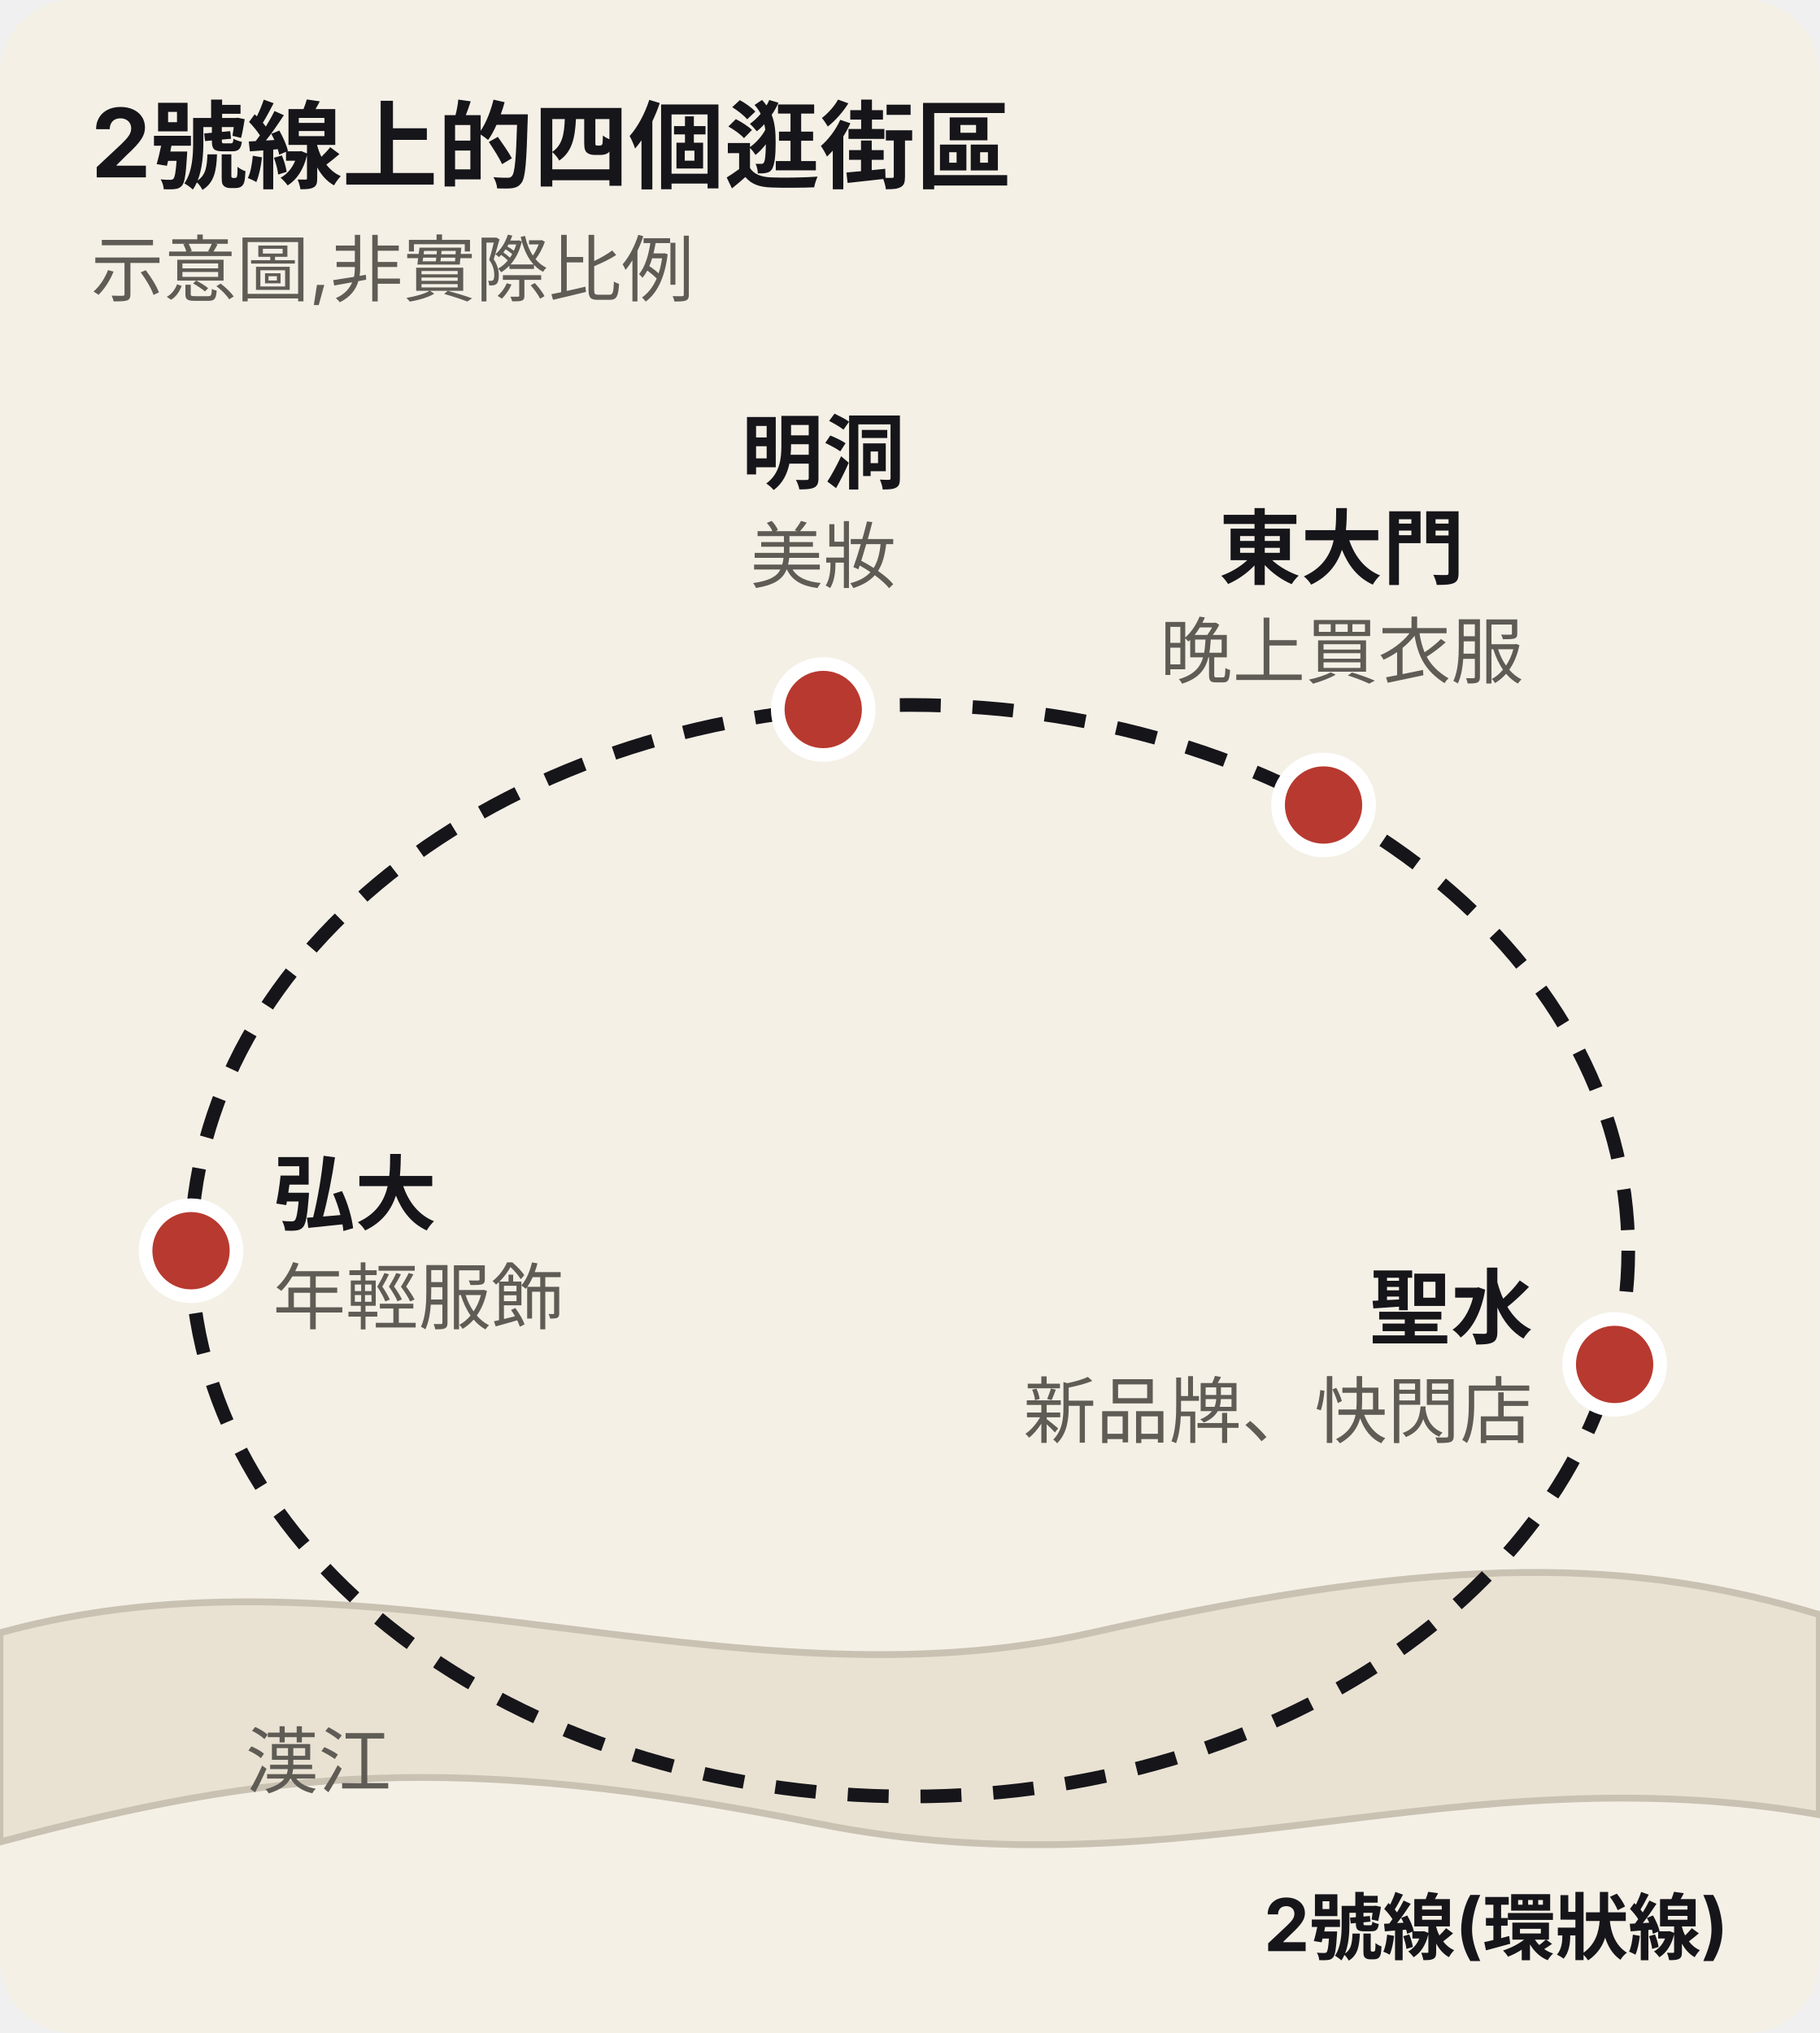
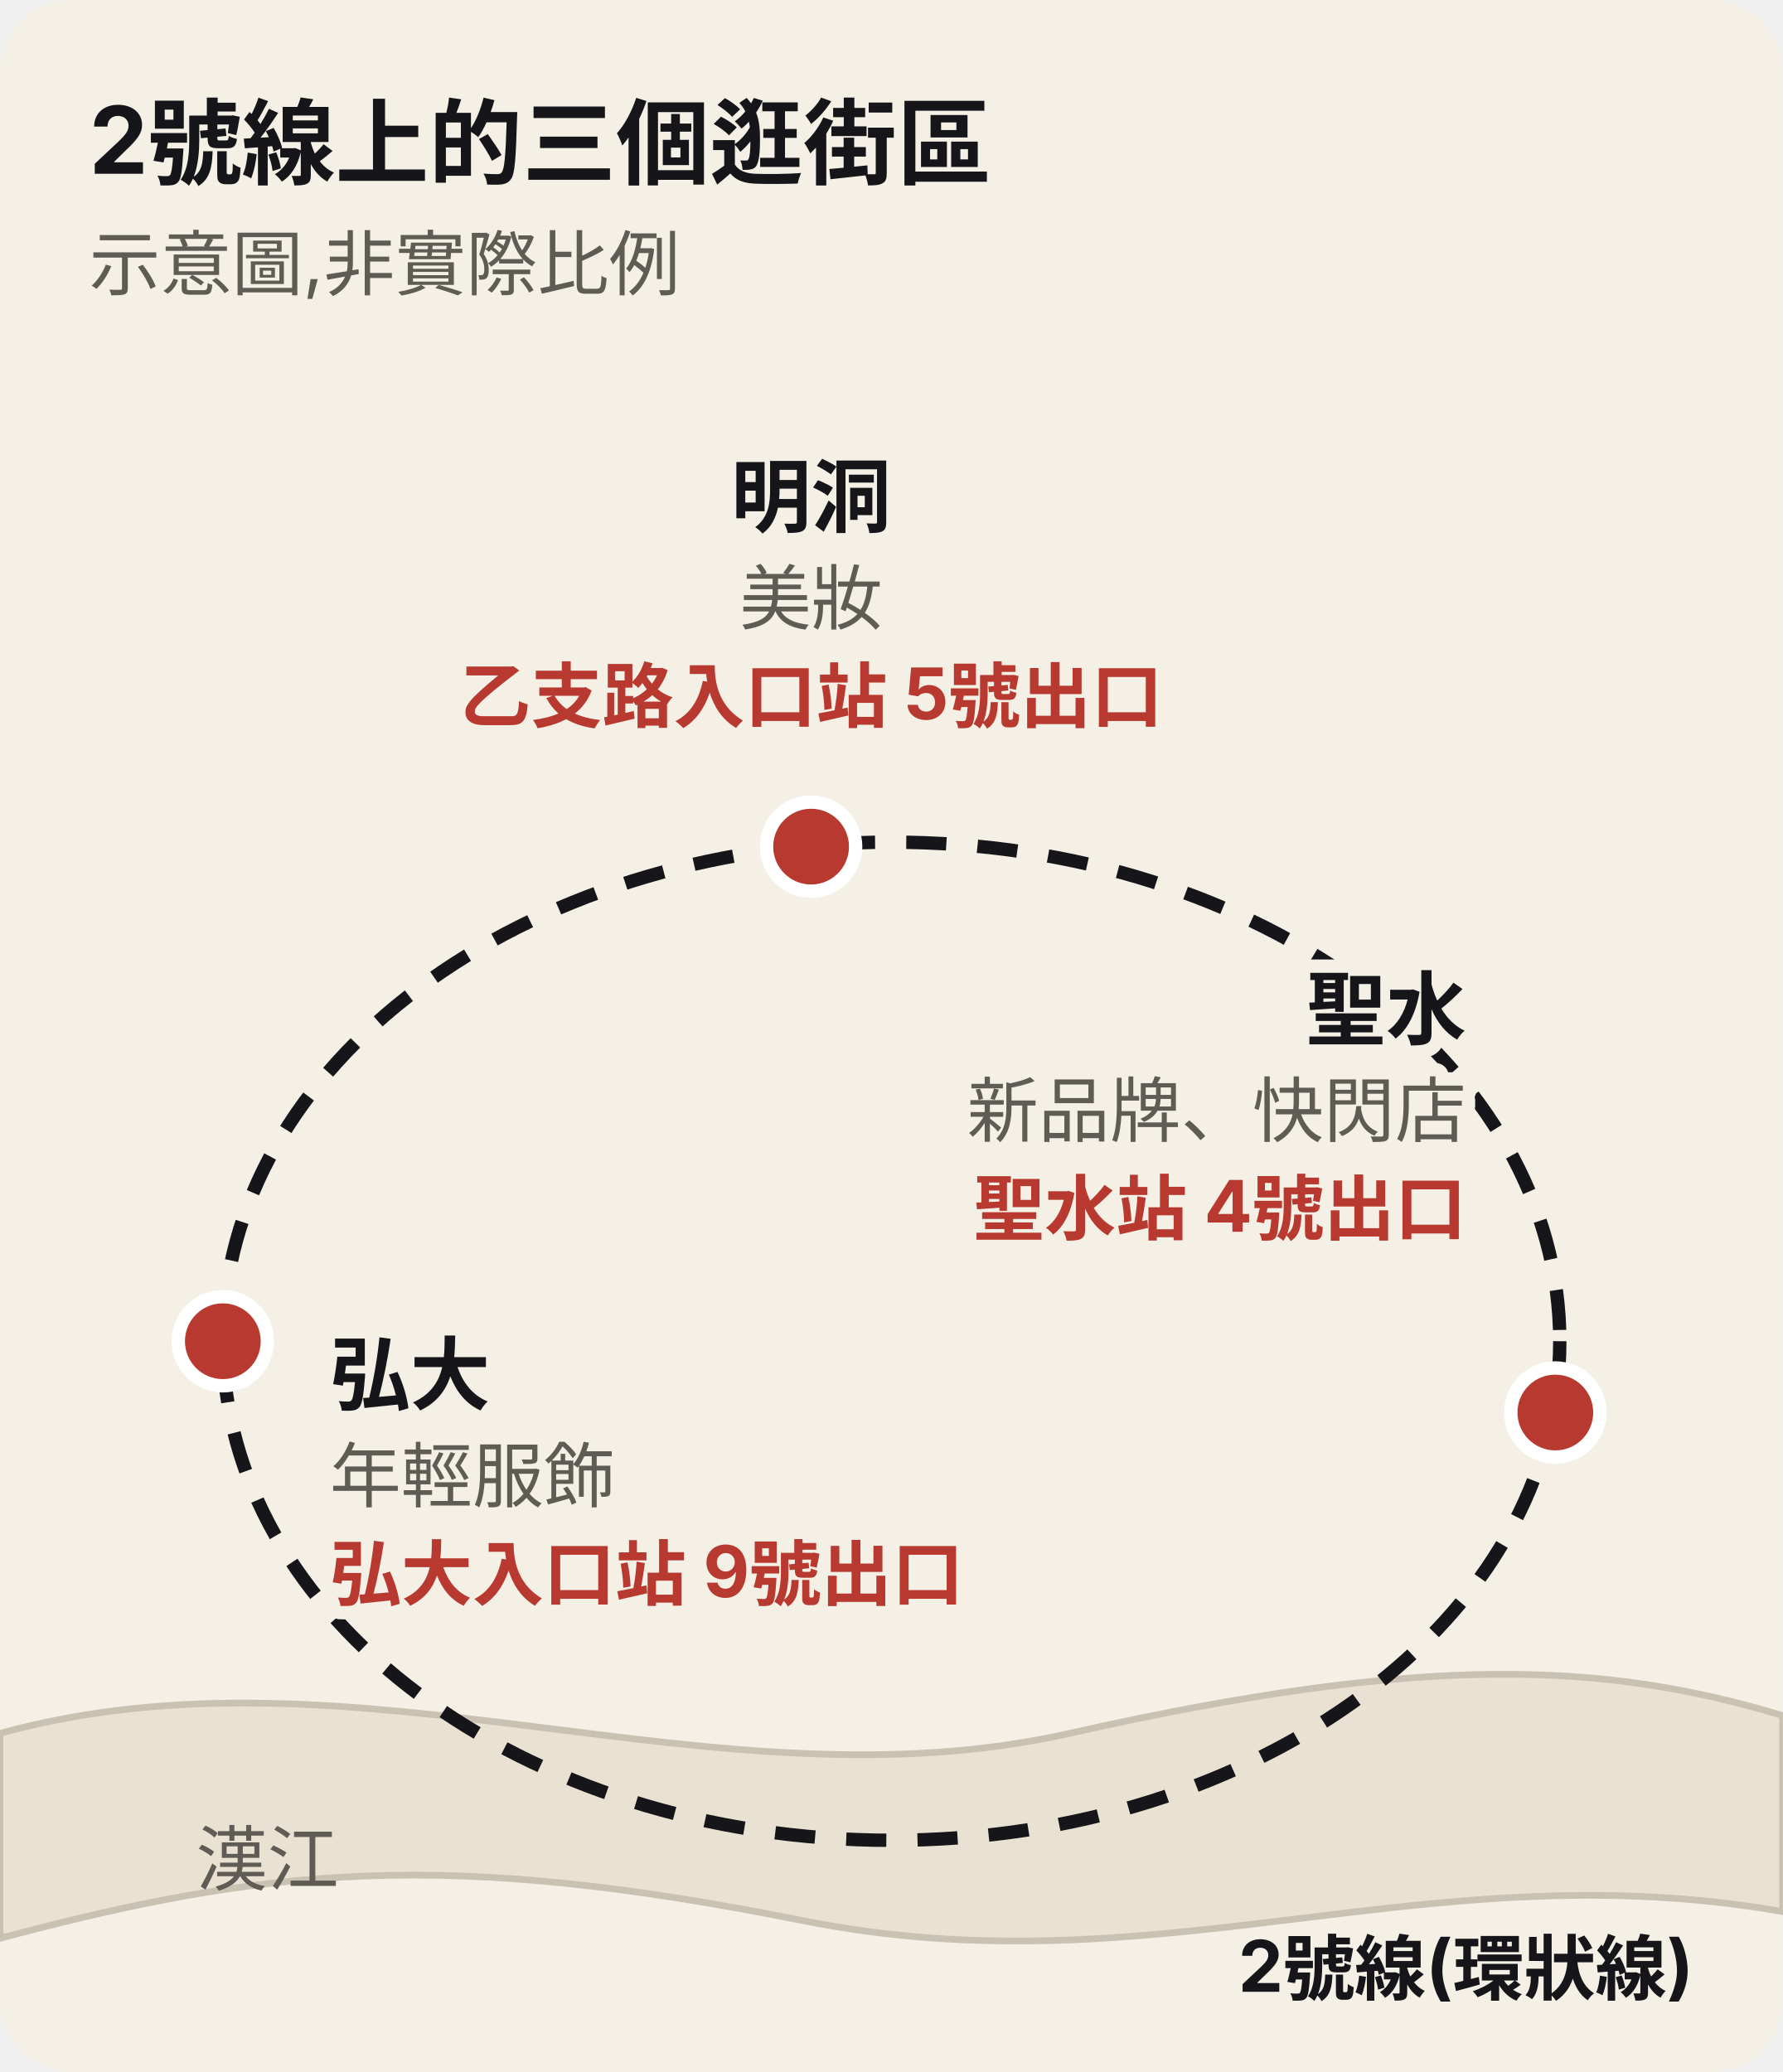
- <svg xmlns="http://www.w3.org/2000/svg" viewBox="0 0 400 447" role="img" aria-label="2號線上的四個逛街區" font-family="system-ui, -apple-system, &quot;Noto Sans KR&quot;, &quot;Noto Sans JP&quot;, &quot;Noto Sans TC&quot;, sans-serif">
-   <rect width="400" height="447" rx="16" fill="#f4f0e6" />
+ <svg xmlns="http://www.w3.org/2000/svg" viewBox="0 0 400 465" role="img" aria-label="2號線上的三個逛街區" font-family="system-ui, -apple-system, &quot;Noto Sans KR&quot;, &quot;Noto Sans JP&quot;, &quot;Noto Sans TC&quot;, sans-serif">
+   <rect width="400" height="465" rx="16" fill="#f4f0e6" />
  <defs>
    <marker id="ah" viewBox="0 0 10 10" refX="9" refY="5" markerWidth="7" markerHeight="7" orient="auto-start-reverse">
      <path d="M0,0 L10,5 L0,10 z" fill="#16151a" />
    </marker>
  </defs>
-   <text x="20" y="39" font-size="21" fill="#16151a" font-weight="bold" text-anchor="start">2號線上的四個逛街區</text>
+   <text x="20" y="39" font-size="21" fill="#16151a" font-weight="bold" text-anchor="start">2號線上的三個逛街區</text>
  <text x="20" y="65" font-size="16" fill="#5f5b55" text-anchor="start">示意圖,非實際比例</text>
-   <path d="M0,359 C80,337 160,377 240,359 S360,343 400,355 L400,399 C320,385 260,417 180,401 S60,389 0,405 Z" fill="#e9e2d3" stroke="#c9c1b2" stroke-width="1.5" />
-   <ellipse cx="200" cy="275" rx="158" ry="120" fill="none" stroke="#16151a" stroke-width="3" stroke-dasharray="9 7" />
-   <circle cx="42" cy="275" r="10" fill="#b8392f" stroke="#ffffff" stroke-width="3" />
-   <circle cx="181" cy="156" r="10" fill="#b8392f" stroke="#ffffff" stroke-width="3" />
-   <circle cx="291" cy="177" r="10" fill="#b8392f" stroke="#ffffff" stroke-width="3" />
-   <circle cx="355" cy="300" r="10" fill="#b8392f" stroke="#ffffff" stroke-width="3" />
-   <text x="60" y="269" font-size="18" fill="#16151a" font-weight="bold" text-anchor="start">弘大</text>
-   <text x="60" y="291" font-size="16" fill="#5f5b55" text-anchor="start">年輕服飾</text>
-   <text x="181" y="106" font-size="18" fill="#16151a" font-weight="bold" text-anchor="middle">明洞</text>
-   <text x="181" y="128" font-size="16" fill="#5f5b55" text-anchor="middle">美妝</text>
-   <text x="295" y="127" font-size="18" fill="#16151a" font-weight="bold" text-anchor="middle">東大門</text>
-   <text x="295" y="149" font-size="16" fill="#5f5b55" text-anchor="middle">晚上買衣服</text>
-   <text x="337" y="294" font-size="18" fill="#16151a" font-weight="bold" text-anchor="end">聖水</text>
-   <text x="337" y="316" font-size="16" fill="#5f5b55" text-anchor="end">新品牌、快閃店</text>
-   <text x="70" y="393" font-size="16" fill="#5f5b55" text-anchor="middle">漢江</text>
-   <text x="380" y="429" font-size="16" fill="#16151a" font-weight="bold" text-anchor="end">2號線(環狀線)</text>
+   <path d="M0,389 C80,367 160,407 240,389 S360,373 400,385 L400,429 C320,415 260,447 180,431 S60,419 0,435 Z" fill="#e9e2d3" stroke="#c9c1b2" stroke-width="1.5" />
+   <ellipse cx="200" cy="301" rx="150" ry="112" fill="none" stroke="#16151a" stroke-width="3" stroke-dasharray="9 7" />
+   <circle cx="50" cy="301" r="10" fill="#b8392f" stroke="#ffffff" stroke-width="3" />
+   <circle cx="182" cy="190" r="10" fill="#b8392f" stroke="#ffffff" stroke-width="3" />
+   <circle cx="349" cy="317" r="10" fill="#b8392f" stroke="#ffffff" stroke-width="3" />
+   <g stroke="#f4f0e6" stroke-width="6" stroke-linejoin="round" paint-order="stroke">
+     <text x="182" y="118" font-size="18" fill="#16151a" font-weight="bold" text-anchor="middle">明洞</text>
+     <text x="182" y="140" font-size="16" fill="#5f5b55" text-anchor="middle">美妝</text>
+     <text x="182" y="162" font-size="16" fill="#b8392f" font-weight="bold" text-anchor="middle">乙支路入口站 5號出口</text>
+   </g>
+   <g stroke="#f4f0e6" stroke-width="6" stroke-linejoin="round" paint-order="stroke">
+     <text x="74" y="315" font-size="18" fill="#16151a" font-weight="bold" text-anchor="start">弘大</text>
+     <text x="74" y="337" font-size="16" fill="#5f5b55" text-anchor="start">年輕服飾</text>
+     <text x="74" y="359" font-size="16" fill="#b8392f" font-weight="bold" text-anchor="start">弘大入口站 9號出口</text>
+   </g>
+   <g stroke="#f4f0e6" stroke-width="6" stroke-linejoin="round" paint-order="stroke">
+     <text x="329" y="233" font-size="18" fill="#16151a" font-weight="bold" text-anchor="end">聖水</text>
+     <text x="329" y="255" font-size="16" fill="#5f5b55" text-anchor="end">新品牌、快閃店</text>
+     <text x="329" y="277" font-size="16" fill="#b8392f" font-weight="bold" text-anchor="end">聖水站 4號出口</text>
+   </g>
+   <text x="60" y="423" font-size="16" fill="#5f5b55" text-anchor="middle">漢江</text>
+   <text x="380" y="447" font-size="16" fill="#16151a" font-weight="bold" text-anchor="end">2號線(環狀線)</text>
</svg>
